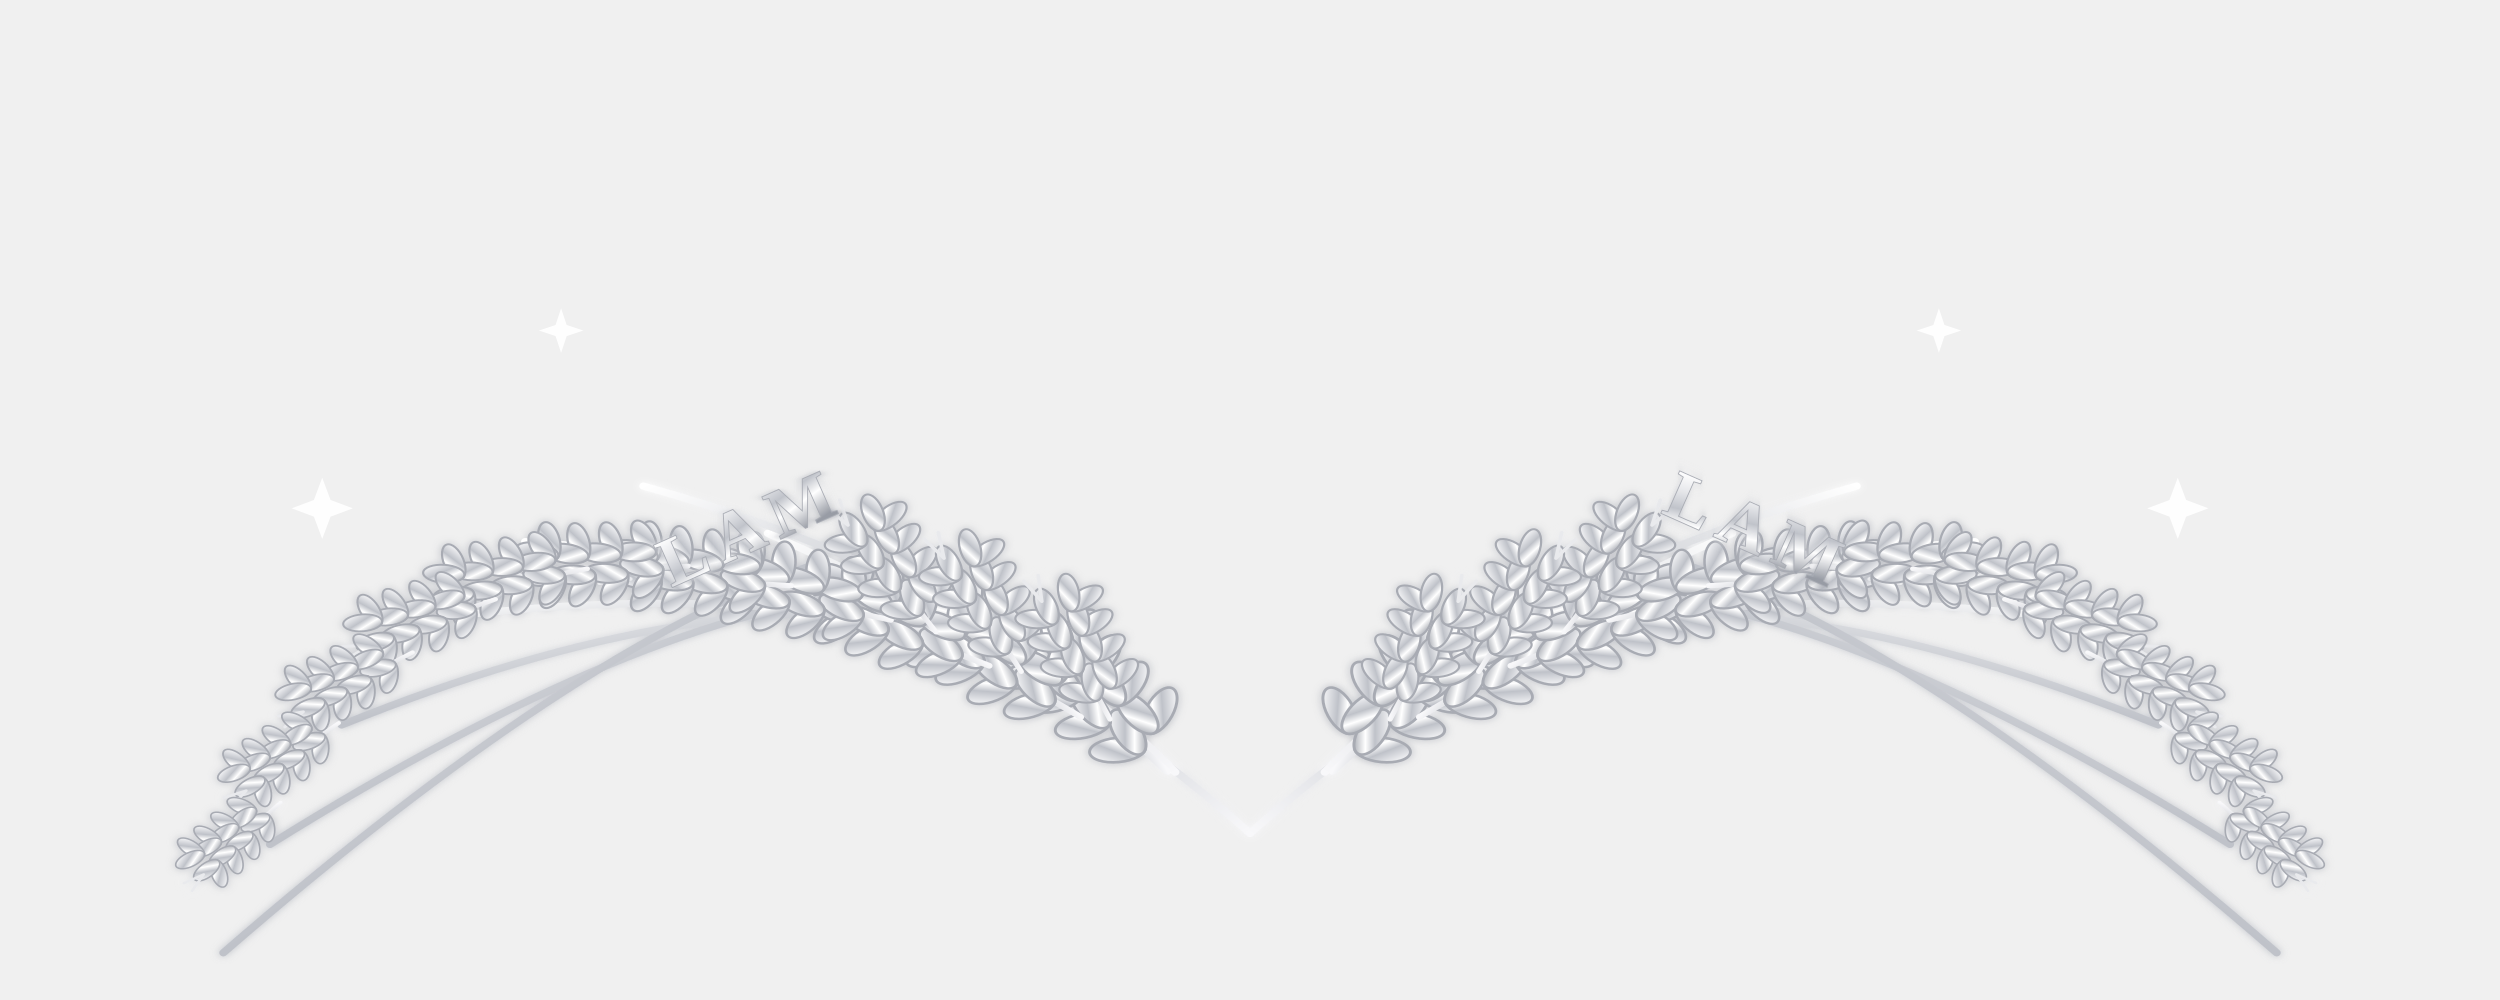
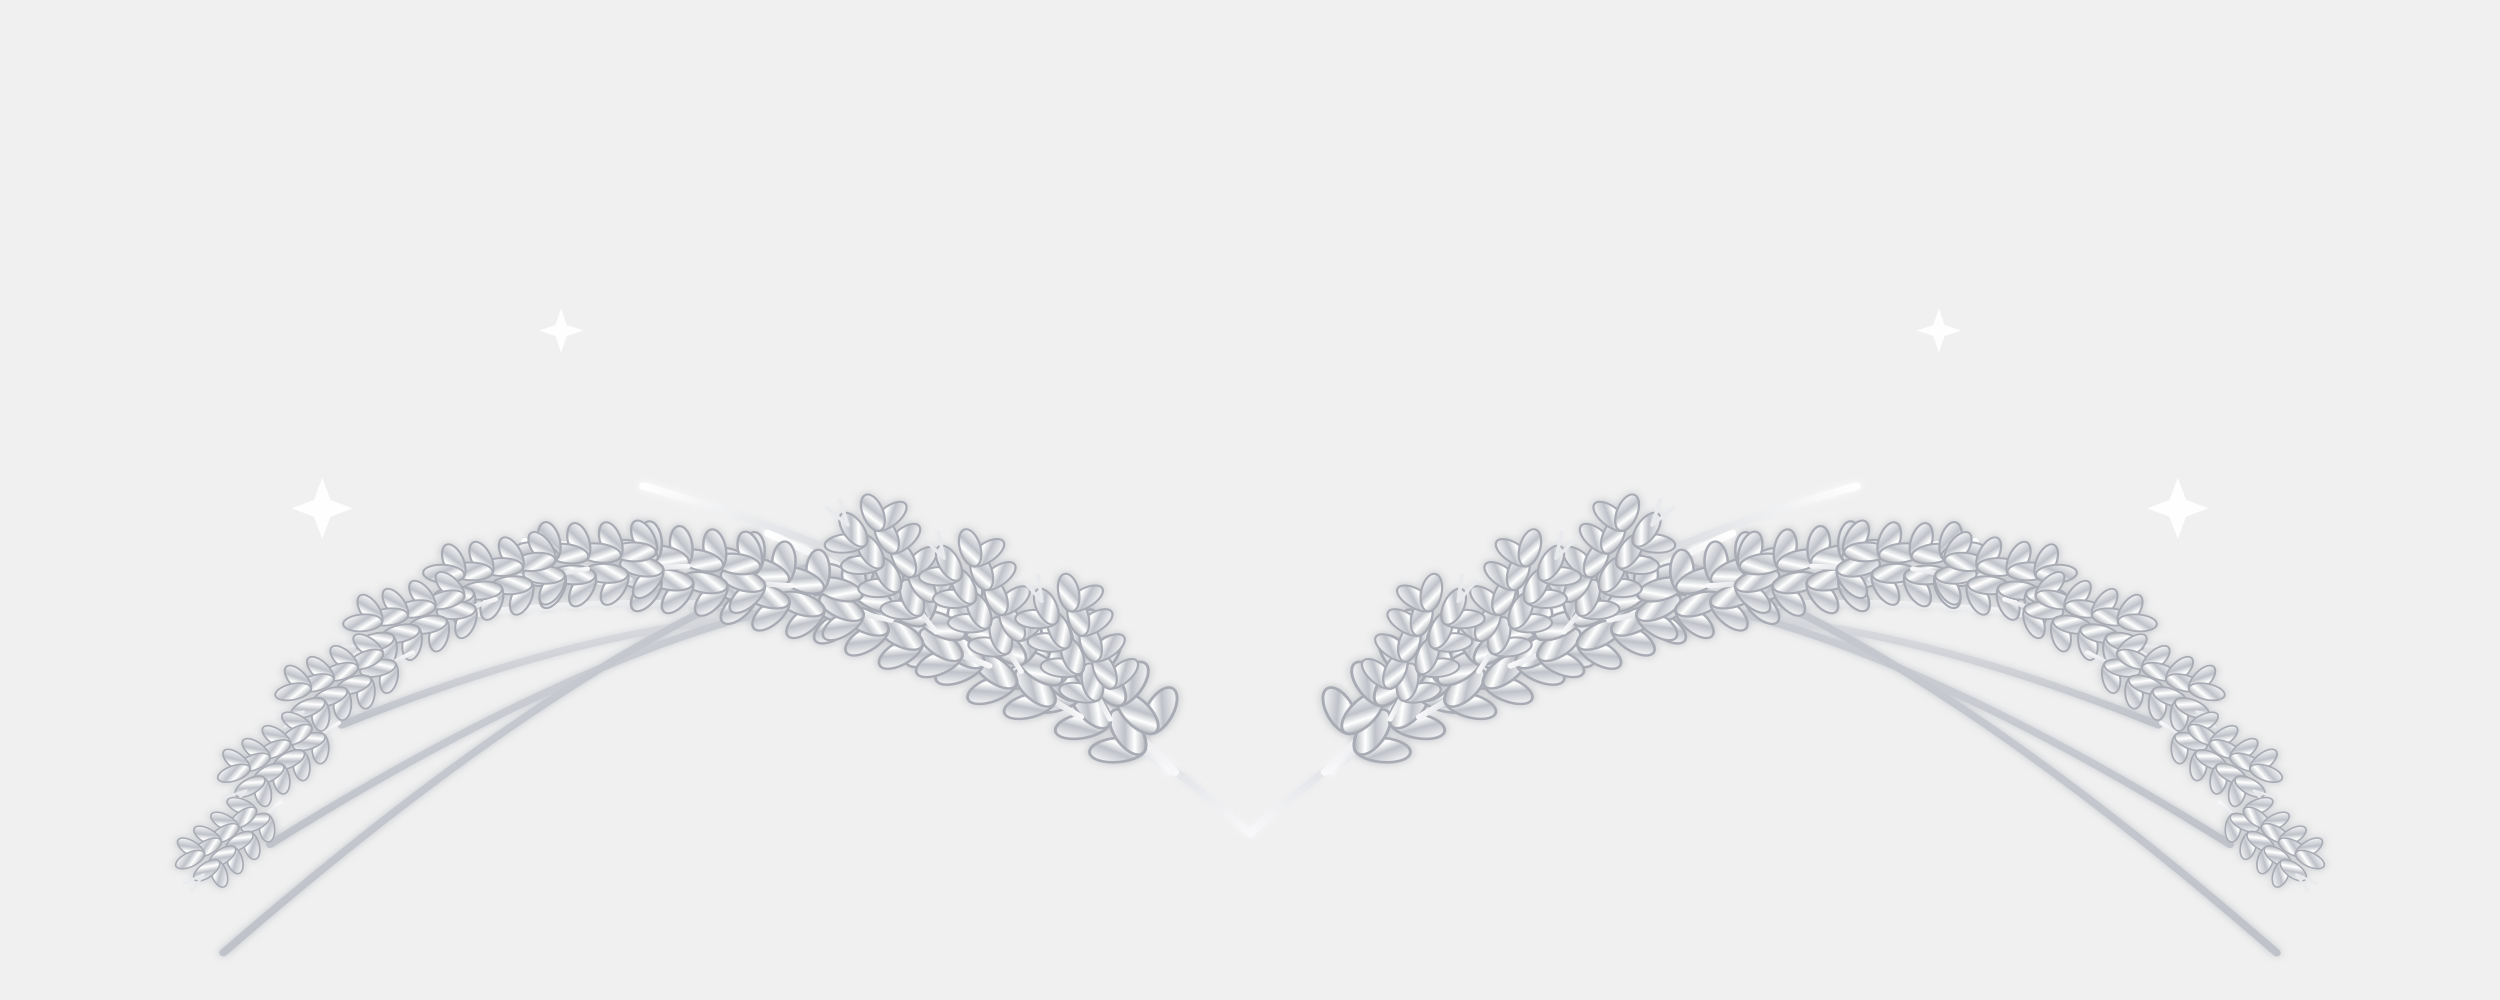
<svg xmlns="http://www.w3.org/2000/svg" viewBox="0 0 900 360" role="img" aria-label="Paired silver pearl wheat-stalk wings">
  <defs>
    <linearGradient id="silver" x1="0" y1="0" x2="0.85" y2="1">
      <stop offset="0" stop-color="#ffffff" />
      <stop offset=".22" stop-color="#e9eaed" />
      <stop offset=".48" stop-color="#bfc2c9" />
      <stop offset=".68" stop-color="#ffffff" />
      <stop offset="1" stop-color="#969aa3" />
    </linearGradient>
    <linearGradient id="stem" x1="0" y1="0" x2="1" y2="1">
      <stop offset="0" stop-color="#ffffff" />
      <stop offset=".5" stop-color="#bfc2c9" />
      <stop offset="1" stop-color="#f8f8fa" />
    </linearGradient>
    <filter id="glow" x="-30%" y="-30%" width="160%" height="160%">
      <feGaussianBlur stdDeviation="1.4" result="b" />
      <feMerge>
        <feMergeNode in="b" />
        <feMergeNode in="SourceGraphic" />
      </feMerge>
    </filter>
    <g id="grain" fill="url(#silver)" stroke="#a8abb3" stroke-width="1">
      <ellipse cx="0" cy="-7" rx="4.6" ry="9.5" transform="rotate(-33)" />
      <ellipse cx="0" cy="-7" rx="4.6" ry="9.5" transform="rotate(33)" />
    </g>
    <g id="sprig" fill="none" stroke="url(#stem)" stroke-width="2.6" stroke-linecap="round" stroke-linejoin="round">
      <path d="M0 0 Q-62 -62 -155 -108" />
      <path d="M-24 -22 Q-83 -90 -195 -125" />
      <path d="M-49 -43 Q-117 -96 -233 -105" />
      <path d="M-72 -61 Q-146 -94 -265 -77" />
      <path d="M-96 -75 Q-175 -92 -292 -39" />
      <path d="M-119 -87 Q-195 -80 -315 4" />
      <path d="M-142 -96 Q-217 -67 -330 43" />
    </g>
    <g id="ear">
      <path d="M0 10 Q-6 -26 -13 -55" fill="none" stroke="url(#stem)" stroke-width="2.4" stroke-linecap="round" />
      <use href="#grain" transform="translate(-3 -3) rotate(-28)" />
      <use href="#grain" transform="translate(-7 -18) rotate(-35)" />
      <use href="#grain" transform="translate(-9 -32) rotate(-37)" />
      <use href="#grain" transform="translate(-11 -45) rotate(-39)" />
      <use href="#grain" transform="translate(5 -7) scale(-1 1) rotate(-28)" />
      <use href="#grain" transform="translate(2 -22) scale(-1 1) rotate(-35)" />
      <use href="#grain" transform="translate(0 -36) scale(-1 1) rotate(-37)" />
      <use href="#grain" transform="translate(-1 -49) scale(-1 1) rotate(-39)" />
      <path d="M-13 -55 l-5 -12 M-13 -55 l2 -13" stroke="#e9eaed" stroke-width="1.6" stroke-linecap="round" />
    </g>
    <g id="half">
      <use href="#sprig" />
      <use href="#ear" transform="translate(-32 -30) rotate(-35) scale(.95)" />
      <use href="#ear" transform="translate(-61 -48) rotate(-47) scale(.9)" />
      <use href="#ear" transform="translate(-91 -65) rotate(-57) scale(.86)" />
      <use href="#ear" transform="translate(-123 -80) rotate(-67) scale(.82)" />
      <use href="#ear" transform="translate(-155 -91) rotate(-76) scale(.78)" />
      <use href="#ear" transform="translate(-188 -97) rotate(-84) scale(.74)" />
      <use href="#ear" transform="translate(-220 -95) rotate(-92) scale(.7)" />
      <use href="#ear" transform="translate(-249 -83) rotate(-101) scale(.66)" />
      <use href="#ear" transform="translate(-275 -63) rotate(-110) scale(.62)" />
      <use href="#ear" transform="translate(-298 -37) rotate(-118) scale(.58)" />
      <use href="#ear" transform="translate(-316 -8) rotate(-125) scale(.54)" />
      <use href="#ear" transform="translate(-104 -79) rotate(-25) scale(.72)" />
      <use href="#ear" transform="translate(-76 -65) rotate(-20) scale(.72)" />
      <use href="#ear" transform="translate(-47 -48) rotate(-16) scale(.72)" />
    </g>
  </defs>
  <g filter="url(#glow)" transform="translate(450 300) scale(1.12 1)">
    <use href="#half" />
    <use href="#half" transform="scale(-1 1)" />
  </g>
-   <g fill="url(#silver)" stroke="#a8abb3" stroke-width=".65" paint-order="stroke" opacity=".98" font-family="Georgia, 'Times New Roman', serif" font-size="25" font-weight="700" letter-spacing="4" text-anchor="middle">
-     <text x="272" y="198" transform="rotate(-24 272 198)" filter="url(#glow)">LAM</text>
-     <text x="628" y="198" transform="rotate(24 628 198)" filter="url(#glow)">LAM</text>
-   </g>
  <g fill="#fff" opacity=".95">
    <path d="M116 172 l3 8 8 3 -8 3 -3 8 -3 -8 -8 -3 8 -3z" />
    <path d="M202 111 l2 6 6 2 -6 2 -2 6 -2 -6 -6 -2 6 -2z" />
    <path d="M784 172 l3 8 8 3 -8 3 -3 8 -3 -8 -8 -3 8 -3z" />
    <path d="M698 111 l2 6 6 2 -6 2 -2 6 -2 -6 -6 -2 6 -2z" />
  </g>
</svg>
